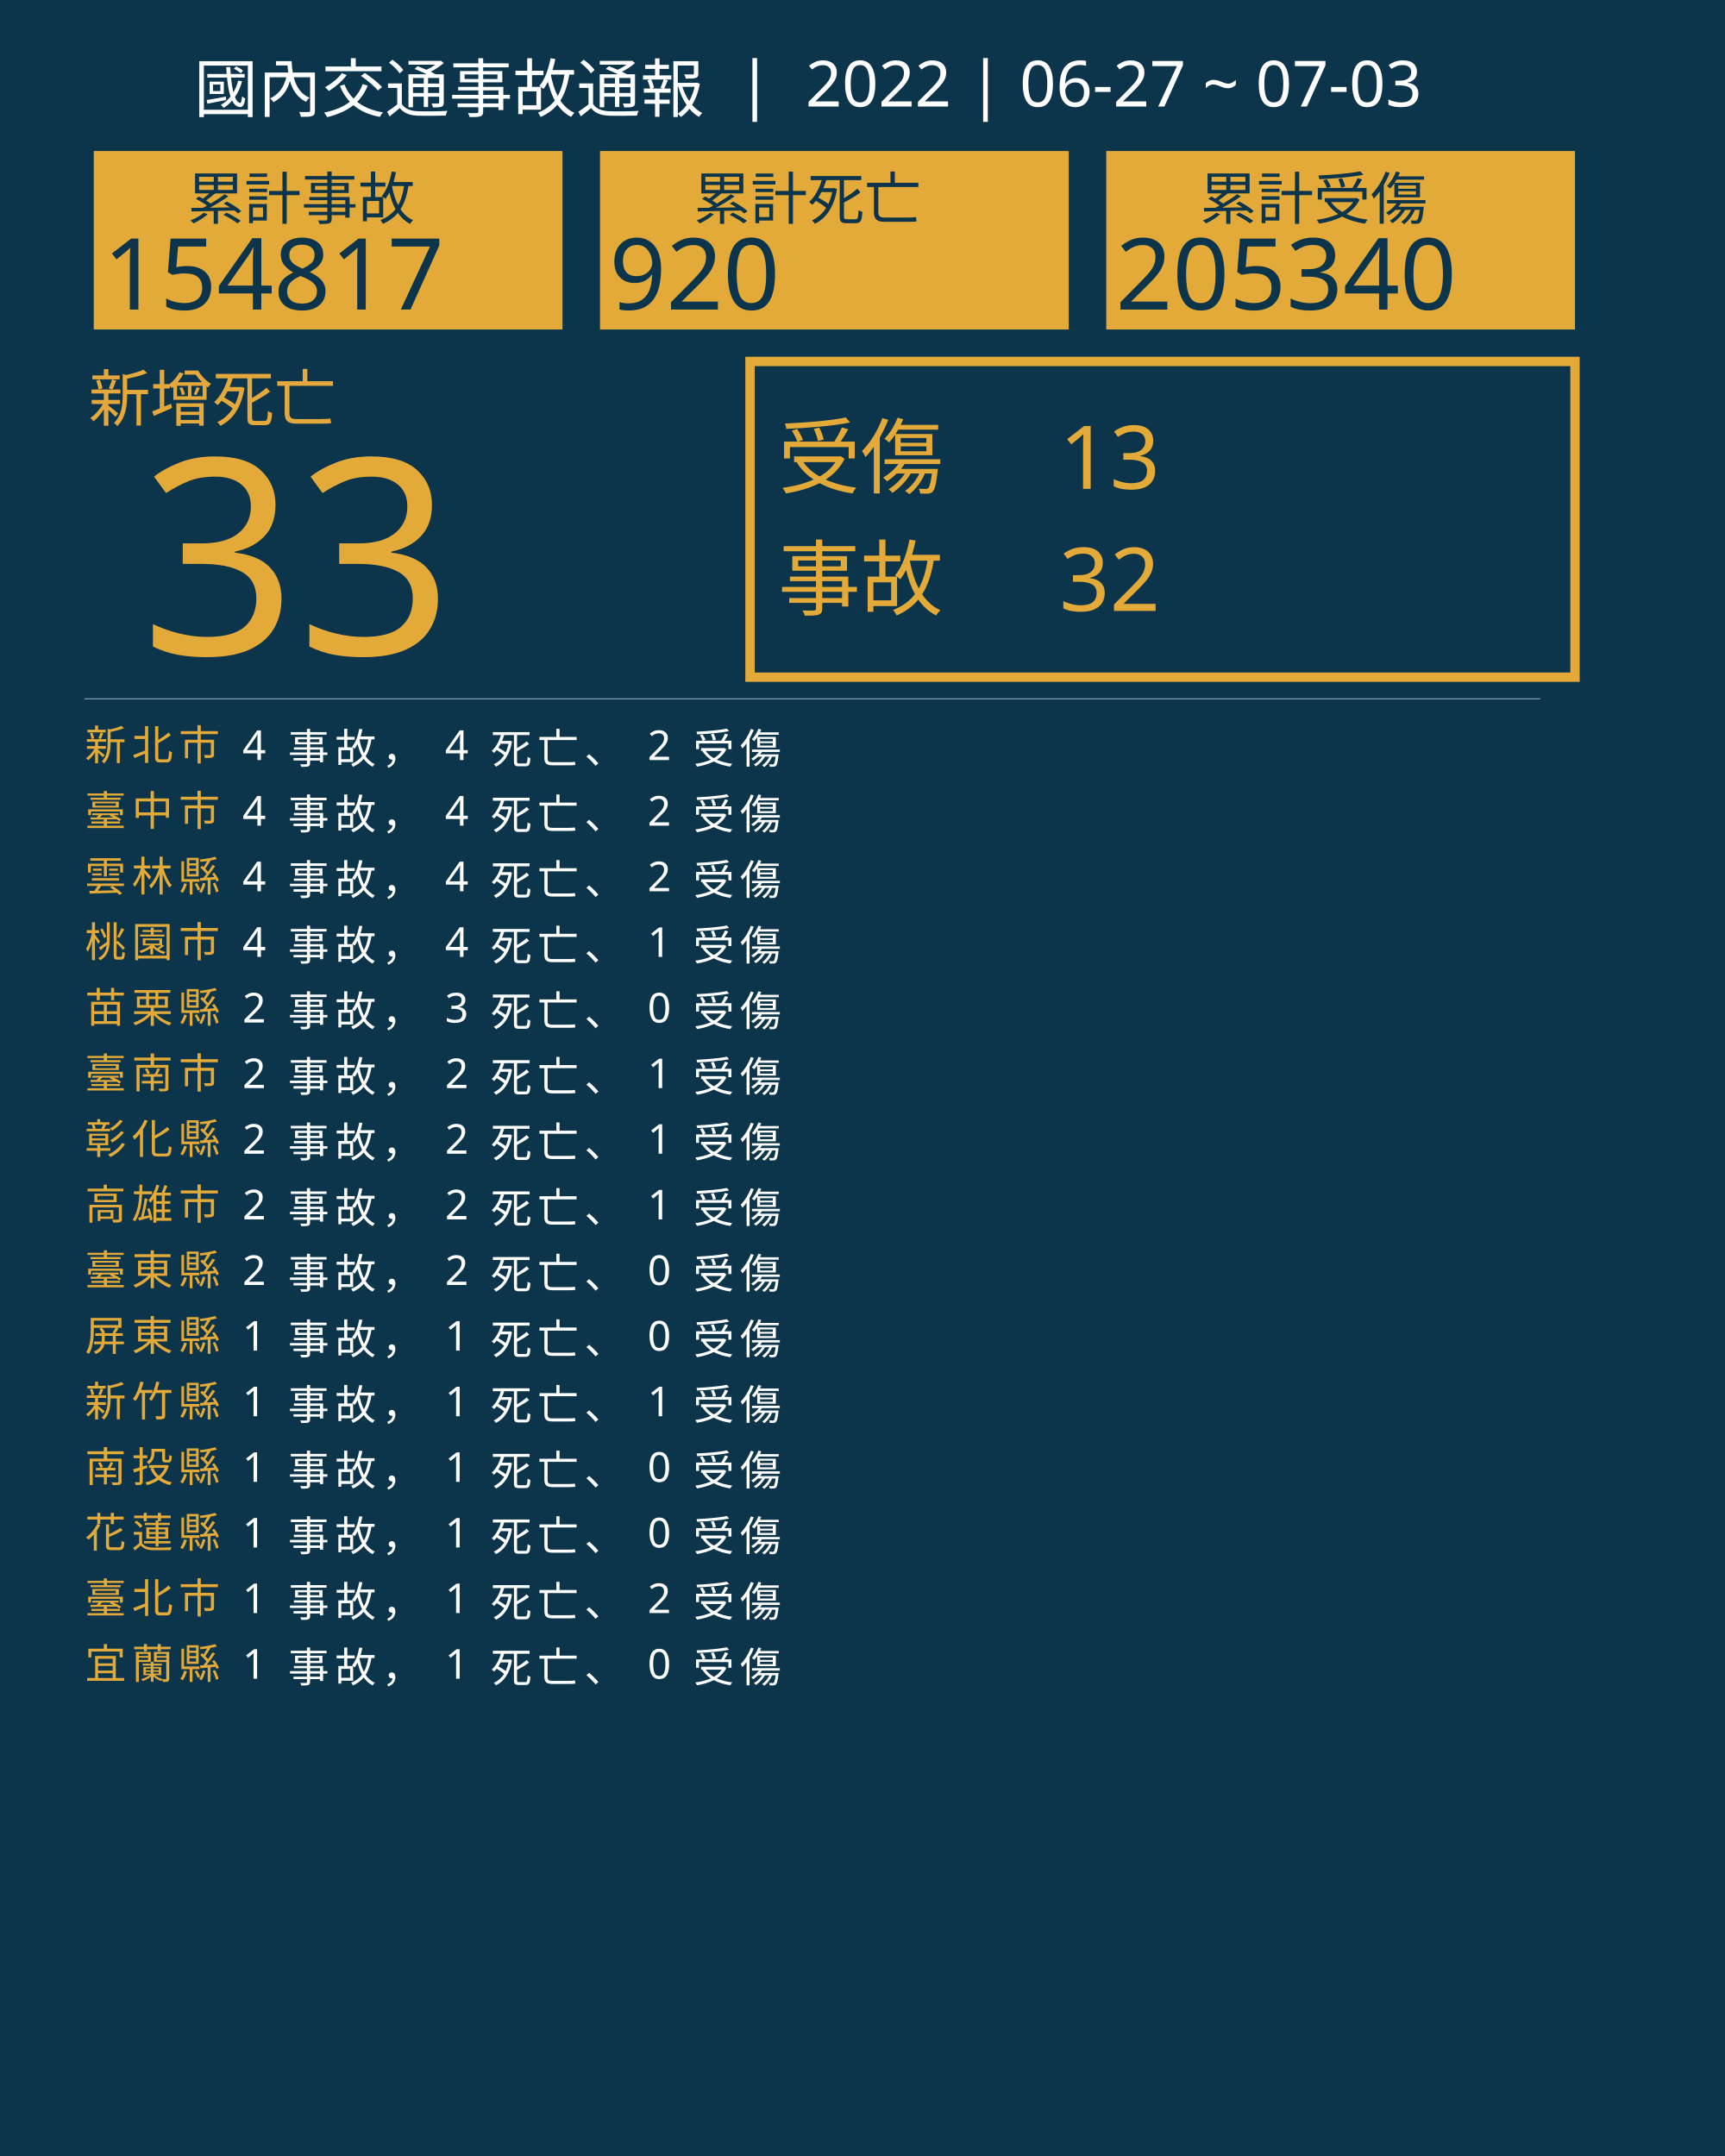
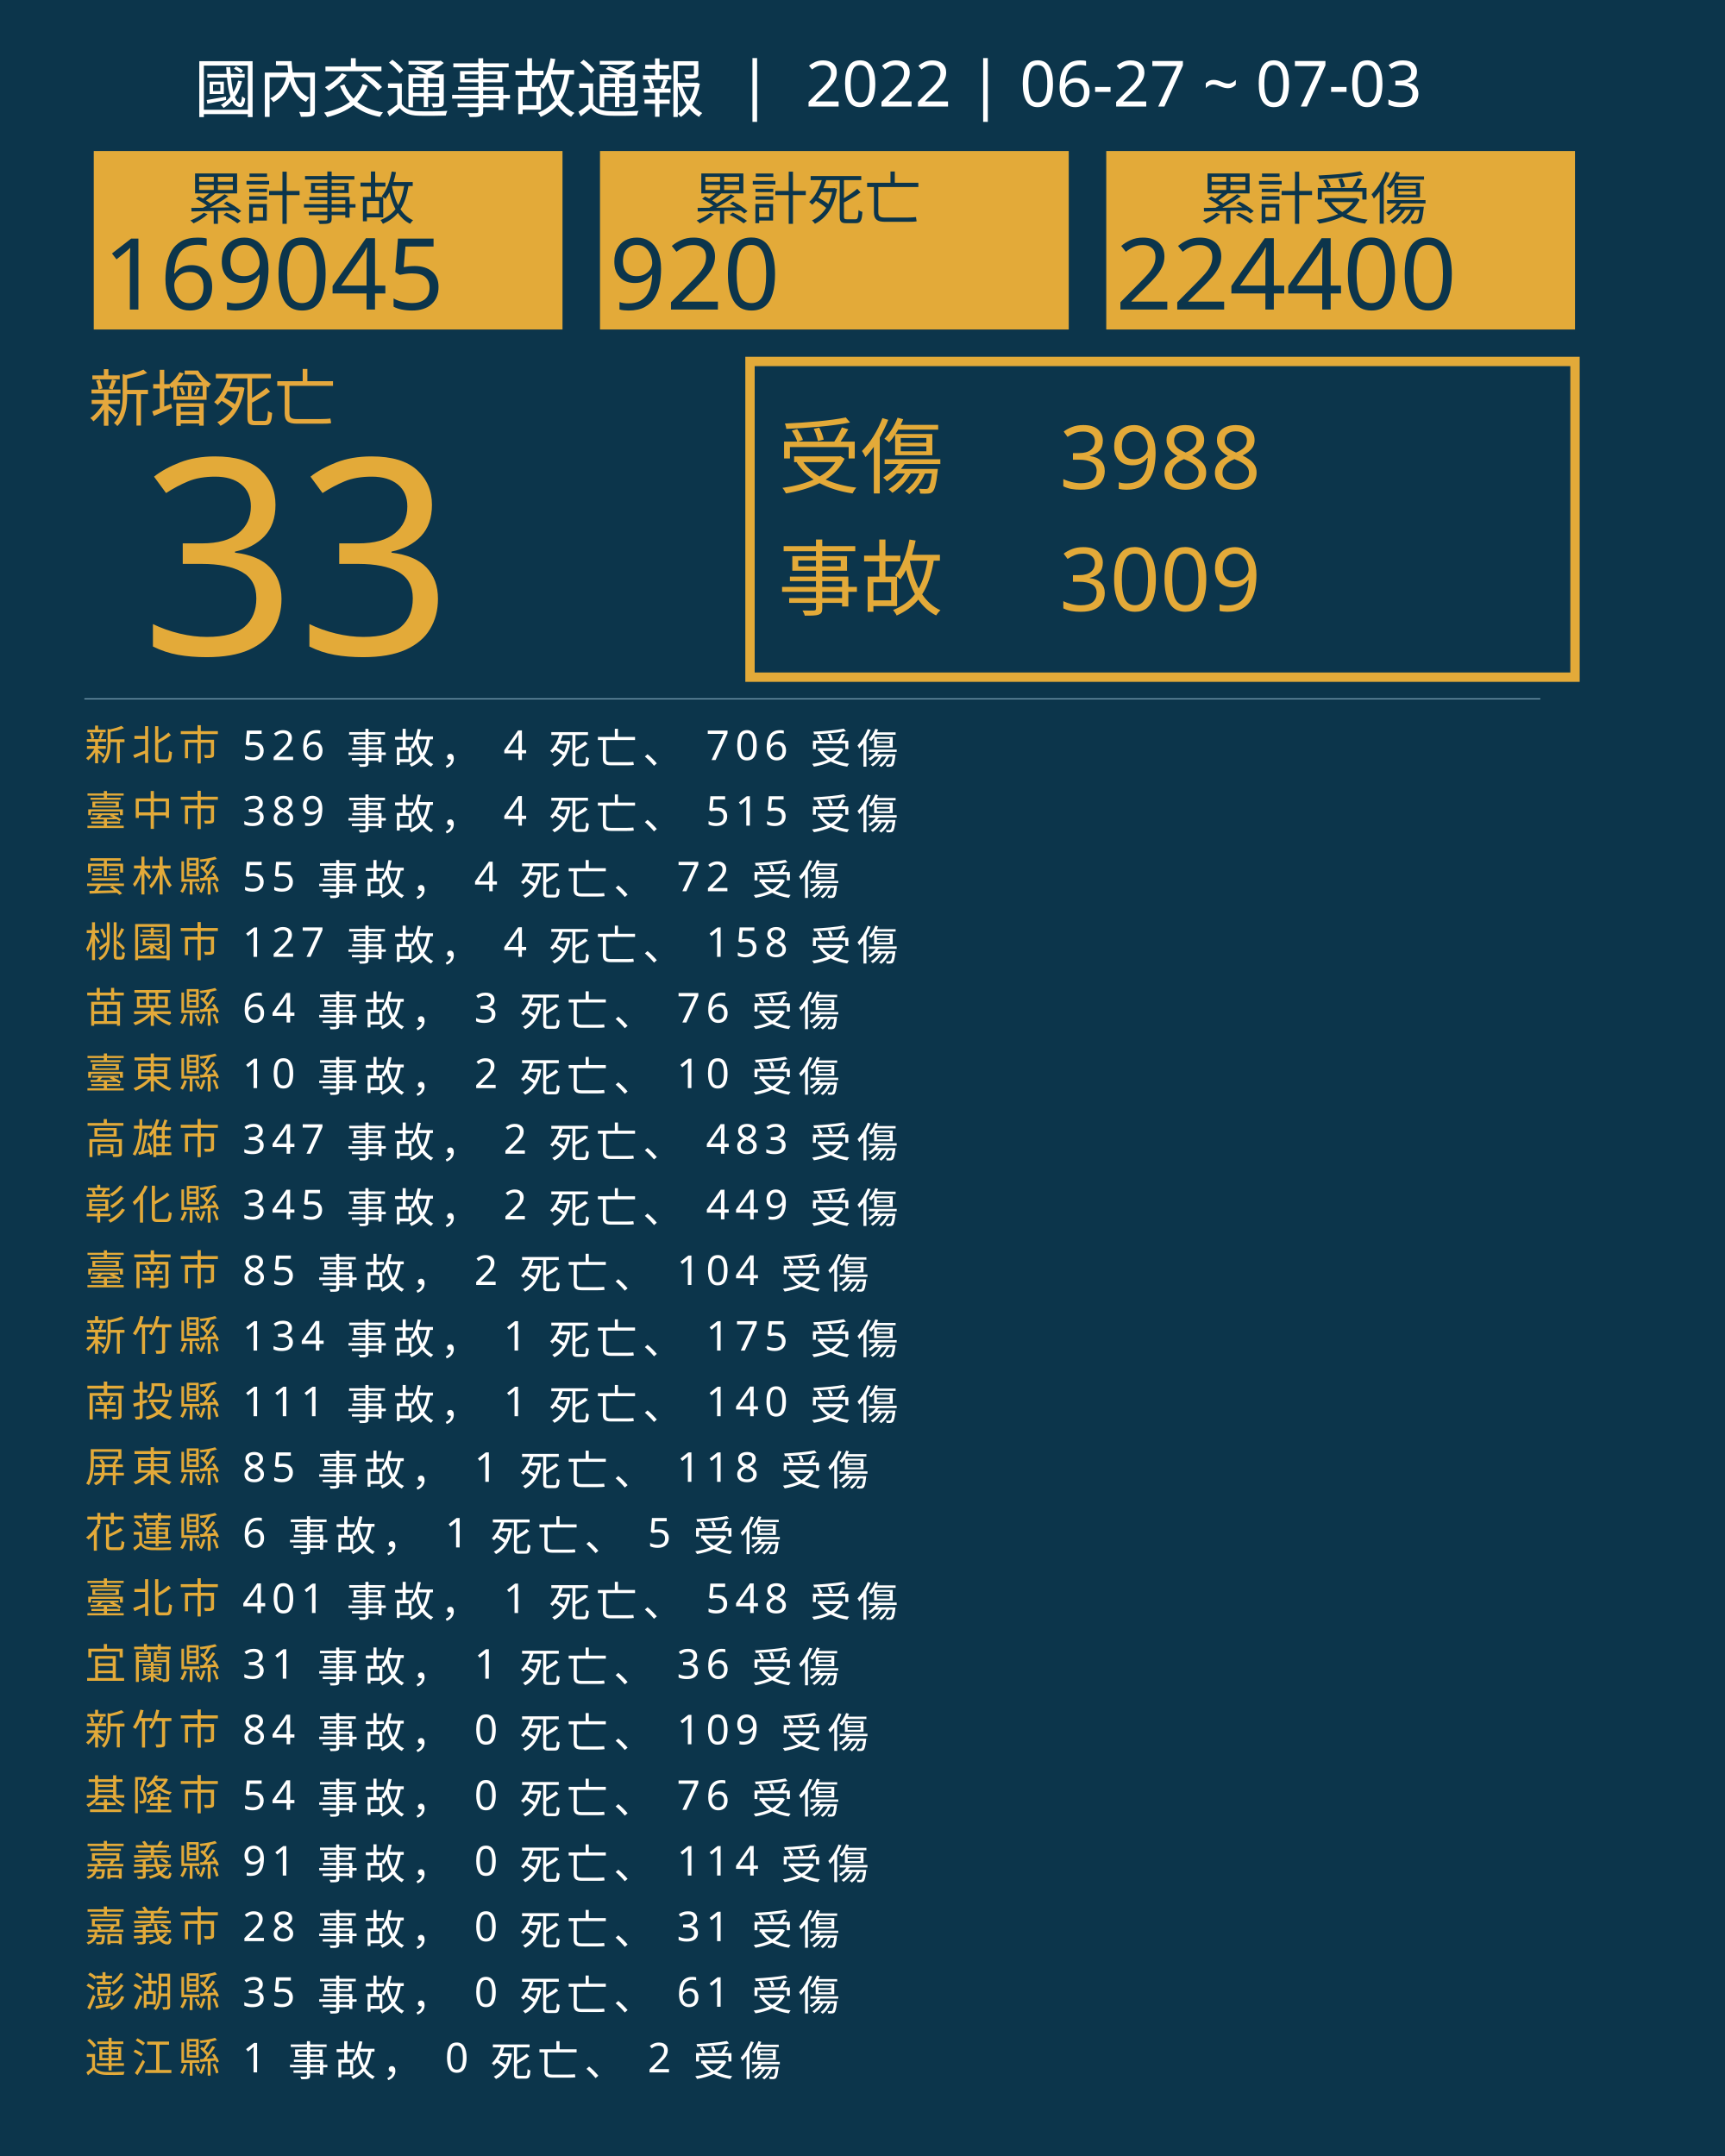
<svg xmlns="http://www.w3.org/2000/svg" version="1.1" id="圖層_1" x="0px" y="0px" viewBox="0 0 1840 2300" style="enable-background:new 0 0 1840 2300;" xml:space="preserve">
  <style type="text/css">
	.st0{fill:#0C354B;}
	.st1{fill:#E5A83D;}
	.st2{font-family:'NotoSansCJKtc-Bold-B5pc-H';}
	.st3{font-size:66px;}
	.st4{fill:#E3AA39;}
	.st5{font-family:'Arial-BoldMT';}
	.st6{font-size:291.776px;}
	.st7{fill:none;stroke:#E3AA39;stroke-miterlimit:10;stroke-width:10;}
	.st8{font-family:'NotoSansCJKtc-Light-B5pc-H';}
	.st9{font-size:88px;}
	.st10{font-family:'NotoSansCJKtc-Medium-B5pc-H';}
	.st11{font-size:94px;}
	.st12{fill:none;stroke:#8AAFC1;stroke-miterlimit:10;}
	.st13{font-size:60.649px;}
	.st14{font-size:106px;}
	.st15{fill:none;}
	.st16{font-size:44px;}
	.st17{letter-spacing:6;}
	.st18{fill:#FFFFFF;}
	.st19{letter-spacing:1;}
	.st20{font-size:68px;}
</style>
  <rect class="st0" width="1840" height="2300" />
  <text transform="matrix(1 0 0 1 94.5001 449.017)" class="st1 st2 st3">新增死亡</text>
  <g>
    <text transform="matrix(1 0 0 1 150 698.1412)" class="st4 st5 st6">33</text>
  </g>
  <g>
    <rect x="800" y="385.6" class="st7" width="880" height="336.8" />
    <g>
      <text transform="matrix(1 0 0 1 830 519.593)" class="st4 st8 st9">受傷</text>
-       <text transform="matrix(1 0 0 1 1130 521.5084)" class="st4 st10 st11">13</text>
-       <text transform="matrix(1 0 0 1 1130 651.7274)" class="st4 st10 st11">32</text>
+       <text transform="matrix(1 0 0 1 1130 521.5084)" class="st4 st10 st11">3988</text>
+       <text transform="matrix(1 0 0 1 1130 651.7274)" class="st4 st10 st11">3009</text>
      <text transform="matrix(1 0 0 1 830 649.4965)" class="st4 st8 st9">事故</text>
    </g>
  </g>
  <line class="st12" x1="90" y1="745.5" x2="1643" y2="745.5" />
  <g>
    <g>
      <rect x="100" y="161.1" class="st4" width="500" height="190.4" />
      <g>
        <text transform="matrix(1 0 0 1 200 233.9079)" class="st0 st10 st13">累計事故</text>
        <g>
-           <text transform="matrix(1 0 0 1 110 330.2121)" class="st0 st5 st14">154817</text>
+           <text transform="matrix(1 0 0 1 110 330.2121)" class="st0 st5 st14">169045</text>
        </g>
      </g>
    </g>
    <g>
      <rect x="640" y="161.1" class="st4" width="500" height="190.4" />
      <g>
        <text transform="matrix(1 0 0 1 740 233.908)" class="st0 st10 st13">累計死亡</text>
        <g>
          <text transform="matrix(1 0 0 1 650 330.2122)" class="st0 st5 st14">920</text>
        </g>
      </g>
    </g>
    <g>
      <rect x="1180" y="161.1" class="st4" width="500" height="190.4" />
      <g>
        <text transform="matrix(1 0 0 1 1280 233.908)" class="st0 st10 st13">累計受傷</text>
        <g>
-           <text transform="matrix(1 0 0 1 1190 330.2122)" class="st0 st5 st14">205340</text>
+           <text transform="matrix(1 0 0 1 1190 330.2122)" class="st0 st5 st14">224400</text>
        </g>
      </g>
    </g>
  </g>
  <rect x="90.6" y="772.1" class="st15" width="1141.8" height="314.8" />
  <text transform="matrix(1 0 0 1 90.5591 810.7965)">
    <tspan x="0" y="0" class="st4 st10 st16 st17">新北市</tspan>
-     <tspan x="150.6" y="0" class="st18 st10 st16 st17"> 4 事故， 4 死亡、 2 受傷</tspan>
+     <tspan x="150.6" y="0" class="st18 st10 st16 st17"> 526 事故， 4 死亡、 706 受傷</tspan>
    <tspan x="0" y="70" class="st4 st10 st16 st17">臺中市</tspan>
-     <tspan x="150.6" y="70" class="st18 st10 st16 st17"> 4 事故， 4 死亡、 2 受傷</tspan>
+     <tspan x="150.6" y="70" class="st18 st10 st16 st17"> 389 事故， 4 死亡、 515 受傷</tspan>
    <tspan x="0" y="140" class="st4 st10 st16 st17">雲林縣</tspan>
-     <tspan x="150.6" y="140" class="st18 st10 st16 st17"> 4 事故， 4 死亡、 2 受傷</tspan>
+     <tspan x="150.6" y="140" class="st18 st10 st16 st17"> 55 事故， 4 死亡、 72 受傷</tspan>
    <tspan x="0" y="210" class="st4 st10 st16 st17">桃園市</tspan>
-     <tspan x="150.6" y="210" class="st18 st10 st16 st17"> 4 事故， 4 死亡、 1 受傷</tspan>
+     <tspan x="150.6" y="210" class="st18 st10 st16 st17"> 127 事故， 4 死亡、 158 受傷</tspan>
    <tspan x="0" y="280" class="st4 st10 st16 st17">苗栗縣</tspan>
-     <tspan x="150.6" y="280" class="st18 st10 st16 st17"> 2 事故， 3 死亡、 0 受傷</tspan>
-     <tspan x="0" y="350" class="st4 st10 st16 st17">臺南市</tspan>
-     <tspan x="150.6" y="350" class="st18 st10 st16 st17"> 2 事故， 2 死亡、 1 受傷</tspan>
-     <tspan x="0" y="420" class="st4 st10 st16 st17">彰化縣</tspan>
-     <tspan x="150.6" y="420" class="st18 st10 st16 st17"> 2 事故， 2 死亡、 1 受傷</tspan>
-     <tspan x="0" y="490" class="st4 st10 st16 st17">高雄市</tspan>
-     <tspan x="150.6" y="490" class="st18 st10 st16 st17"> 2 事故， 2 死亡、 1 受傷</tspan>
-     <tspan x="0" y="560" class="st4 st10 st16 st17">臺東縣</tspan>
-     <tspan x="150.6" y="560" class="st18 st10 st16 st17"> 2 事故， 2 死亡、 0 受傷</tspan>
-     <tspan x="0" y="630" class="st4 st10 st16 st17">屏東縣</tspan>
-     <tspan x="150.6" y="630" class="st18 st10 st16 st17"> 1 事故， 1 死亡、 0 受傷</tspan>
-     <tspan x="0" y="700" class="st4 st10 st16 st17">新竹縣</tspan>
-     <tspan x="150.6" y="700" class="st18 st10 st16 st17"> 1 事故， 1 死亡、 1 受傷</tspan>
-     <tspan x="0" y="770" class="st4 st10 st16 st17">南投縣</tspan>
-     <tspan x="150.6" y="770" class="st18 st10 st16 st17"> 1 事故， 1 死亡、 0 受傷</tspan>
+     <tspan x="150.6" y="280" class="st18 st10 st16 st17"> 64 事故， 3 死亡、 76 受傷</tspan>
+     <tspan x="0" y="350" class="st4 st10 st16 st17">臺東縣</tspan>
+     <tspan x="150.6" y="350" class="st18 st10 st16 st17"> 10 事故， 2 死亡、 10 受傷</tspan>
+     <tspan x="0" y="420" class="st4 st10 st16 st17">高雄市</tspan>
+     <tspan x="150.6" y="420" class="st18 st10 st16 st17"> 347 事故， 2 死亡、 483 受傷</tspan>
+     <tspan x="0" y="490" class="st4 st10 st16 st17">彰化縣</tspan>
+     <tspan x="150.6" y="490" class="st18 st10 st16 st17"> 345 事故， 2 死亡、 449 受傷</tspan>
+     <tspan x="0" y="560" class="st4 st10 st16 st17">臺南市</tspan>
+     <tspan x="150.6" y="560" class="st18 st10 st16 st17"> 85 事故， 2 死亡、 104 受傷</tspan>
+     <tspan x="0" y="630" class="st4 st10 st16 st17">新竹縣</tspan>
+     <tspan x="150.6" y="630" class="st18 st10 st16 st17"> 134 事故， 1 死亡、 175 受傷</tspan>
+     <tspan x="0" y="700" class="st4 st10 st16 st17">南投縣</tspan>
+     <tspan x="150.6" y="700" class="st18 st10 st16 st17"> 111 事故， 1 死亡、 140 受傷</tspan>
+     <tspan x="0" y="770" class="st4 st10 st16 st17">屏東縣</tspan>
+     <tspan x="150.6" y="770" class="st18 st10 st16 st17"> 85 事故， 1 死亡、 118 受傷</tspan>
    <tspan x="0" y="840" class="st4 st10 st16 st17">花蓮縣</tspan>
-     <tspan x="150.6" y="840" class="st18 st10 st16 st17"> 1 事故， 1 死亡、 0 受傷</tspan>
+     <tspan x="150.6" y="840" class="st18 st10 st16 st17"> 6 事故， 1 死亡、 5 受傷</tspan>
    <tspan x="0" y="910" class="st4 st10 st16 st17">臺北市</tspan>
-     <tspan x="150.6" y="910" class="st18 st10 st16 st17"> 1 事故， 1 死亡、 2 受傷</tspan>
+     <tspan x="150.6" y="910" class="st18 st10 st16 st17"> 401 事故， 1 死亡、 548 受傷</tspan>
    <tspan x="0" y="980" class="st4 st10 st16 st17">宜蘭縣</tspan>
-     <tspan x="150.6" y="980" class="st18 st10 st16 st17"> 1 事故， 1 死亡、 0 受傷</tspan>
+     <tspan x="150.6" y="980" class="st18 st10 st16 st17"> 31 事故， 1 死亡、 36 受傷</tspan>
+     <tspan x="0" y="1050" class="st4 st10 st16 st17">新竹市</tspan>
+     <tspan x="150.6" y="1050" class="st18 st10 st16 st17"> 84 事故， 0 死亡、 109 受傷</tspan>
+     <tspan x="0" y="1120" class="st4 st10 st16 st17">基隆市</tspan>
+     <tspan x="150.6" y="1120" class="st18 st10 st16 st17"> 54 事故， 0 死亡、 76 受傷</tspan>
+     <tspan x="0" y="1190" class="st4 st10 st16 st17">嘉義縣</tspan>
+     <tspan x="150.6" y="1190" class="st18 st10 st16 st17"> 91 事故， 0 死亡、 114 受傷</tspan>
+     <tspan x="0" y="1260" class="st4 st10 st16 st17">嘉義市</tspan>
+     <tspan x="150.6" y="1260" class="st18 st10 st16 st17"> 28 事故， 0 死亡、 31 受傷</tspan>
+     <tspan x="0" y="1330" class="st4 st10 st16 st17">澎湖縣</tspan>
+     <tspan x="150.6" y="1330" class="st18 st10 st16 st17"> 35 事故， 0 死亡、 61 受傷</tspan>
+     <tspan x="0" y="1400" class="st4 st10 st16 st17">連江縣</tspan>
+     <tspan x="150.6" y="1400" class="st18 st10 st16 st17"> 1 事故， 0 死亡、 2 受傷</tspan>
  </text>
  <text transform="matrix(1 0 0 1 207 119.2712)" class="st18 st8 st20">國內交通事故通報  |  2022 | 06-27 ~ 07-03</text>
</svg>
